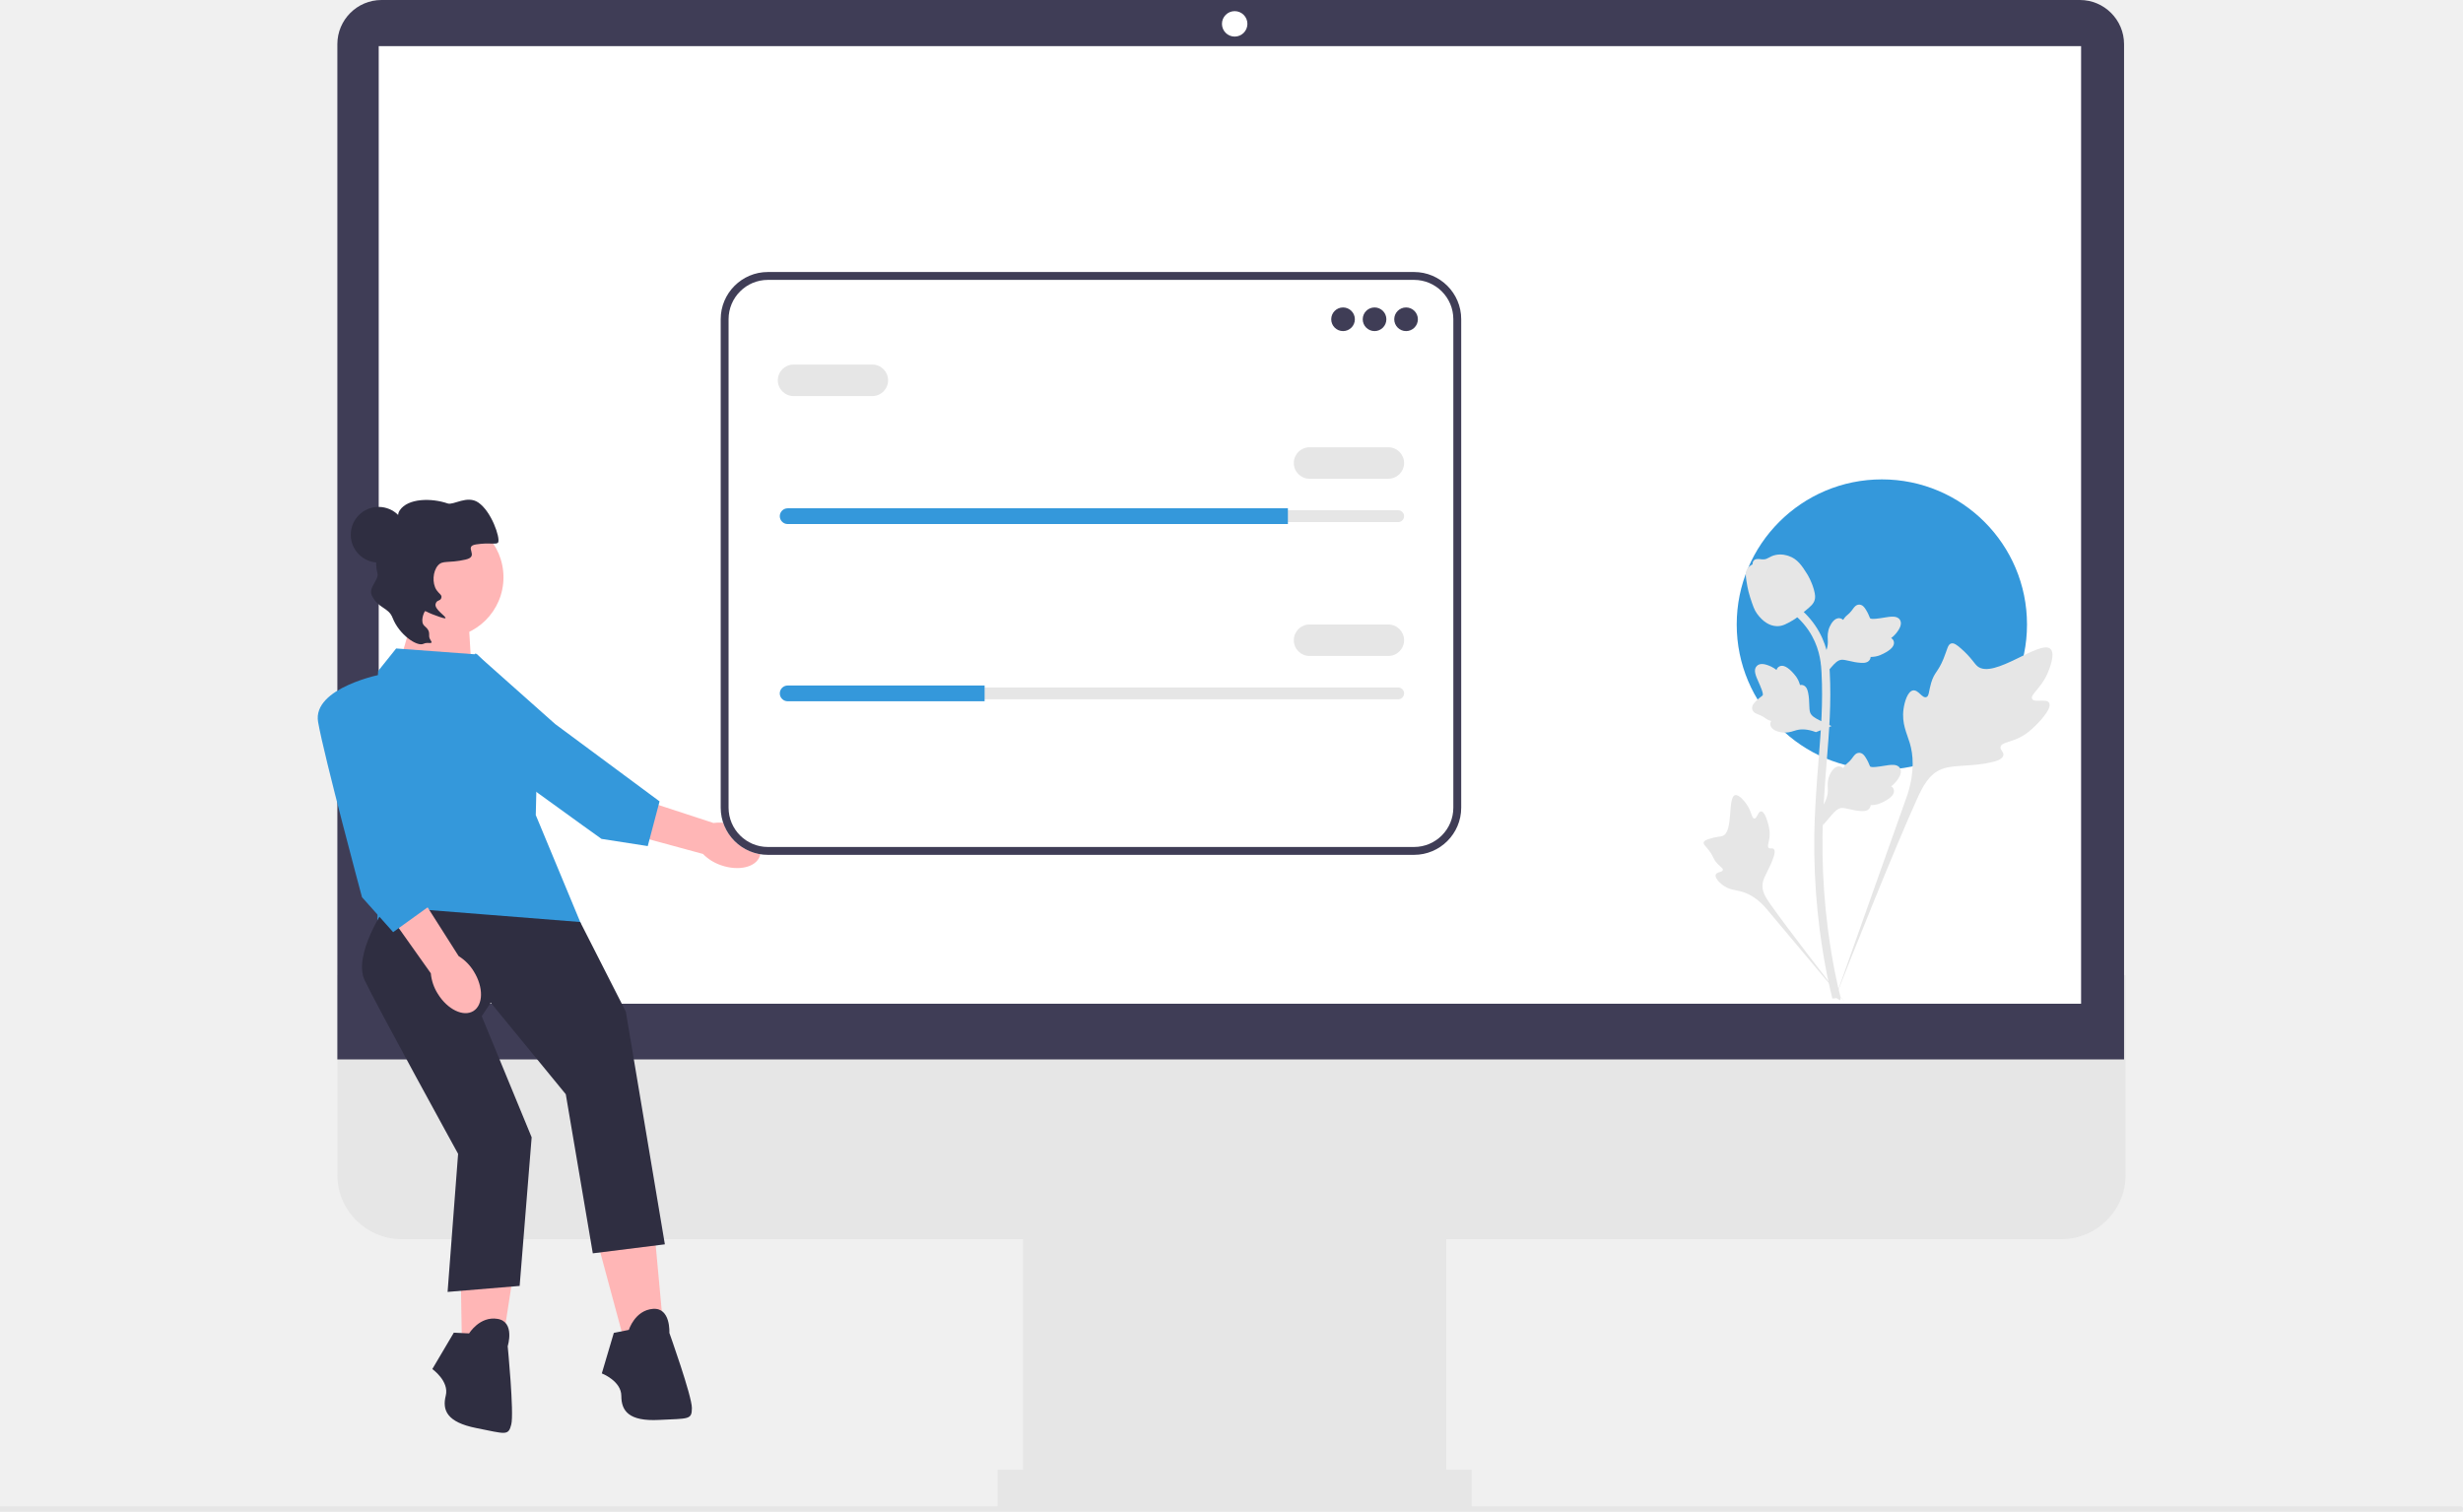
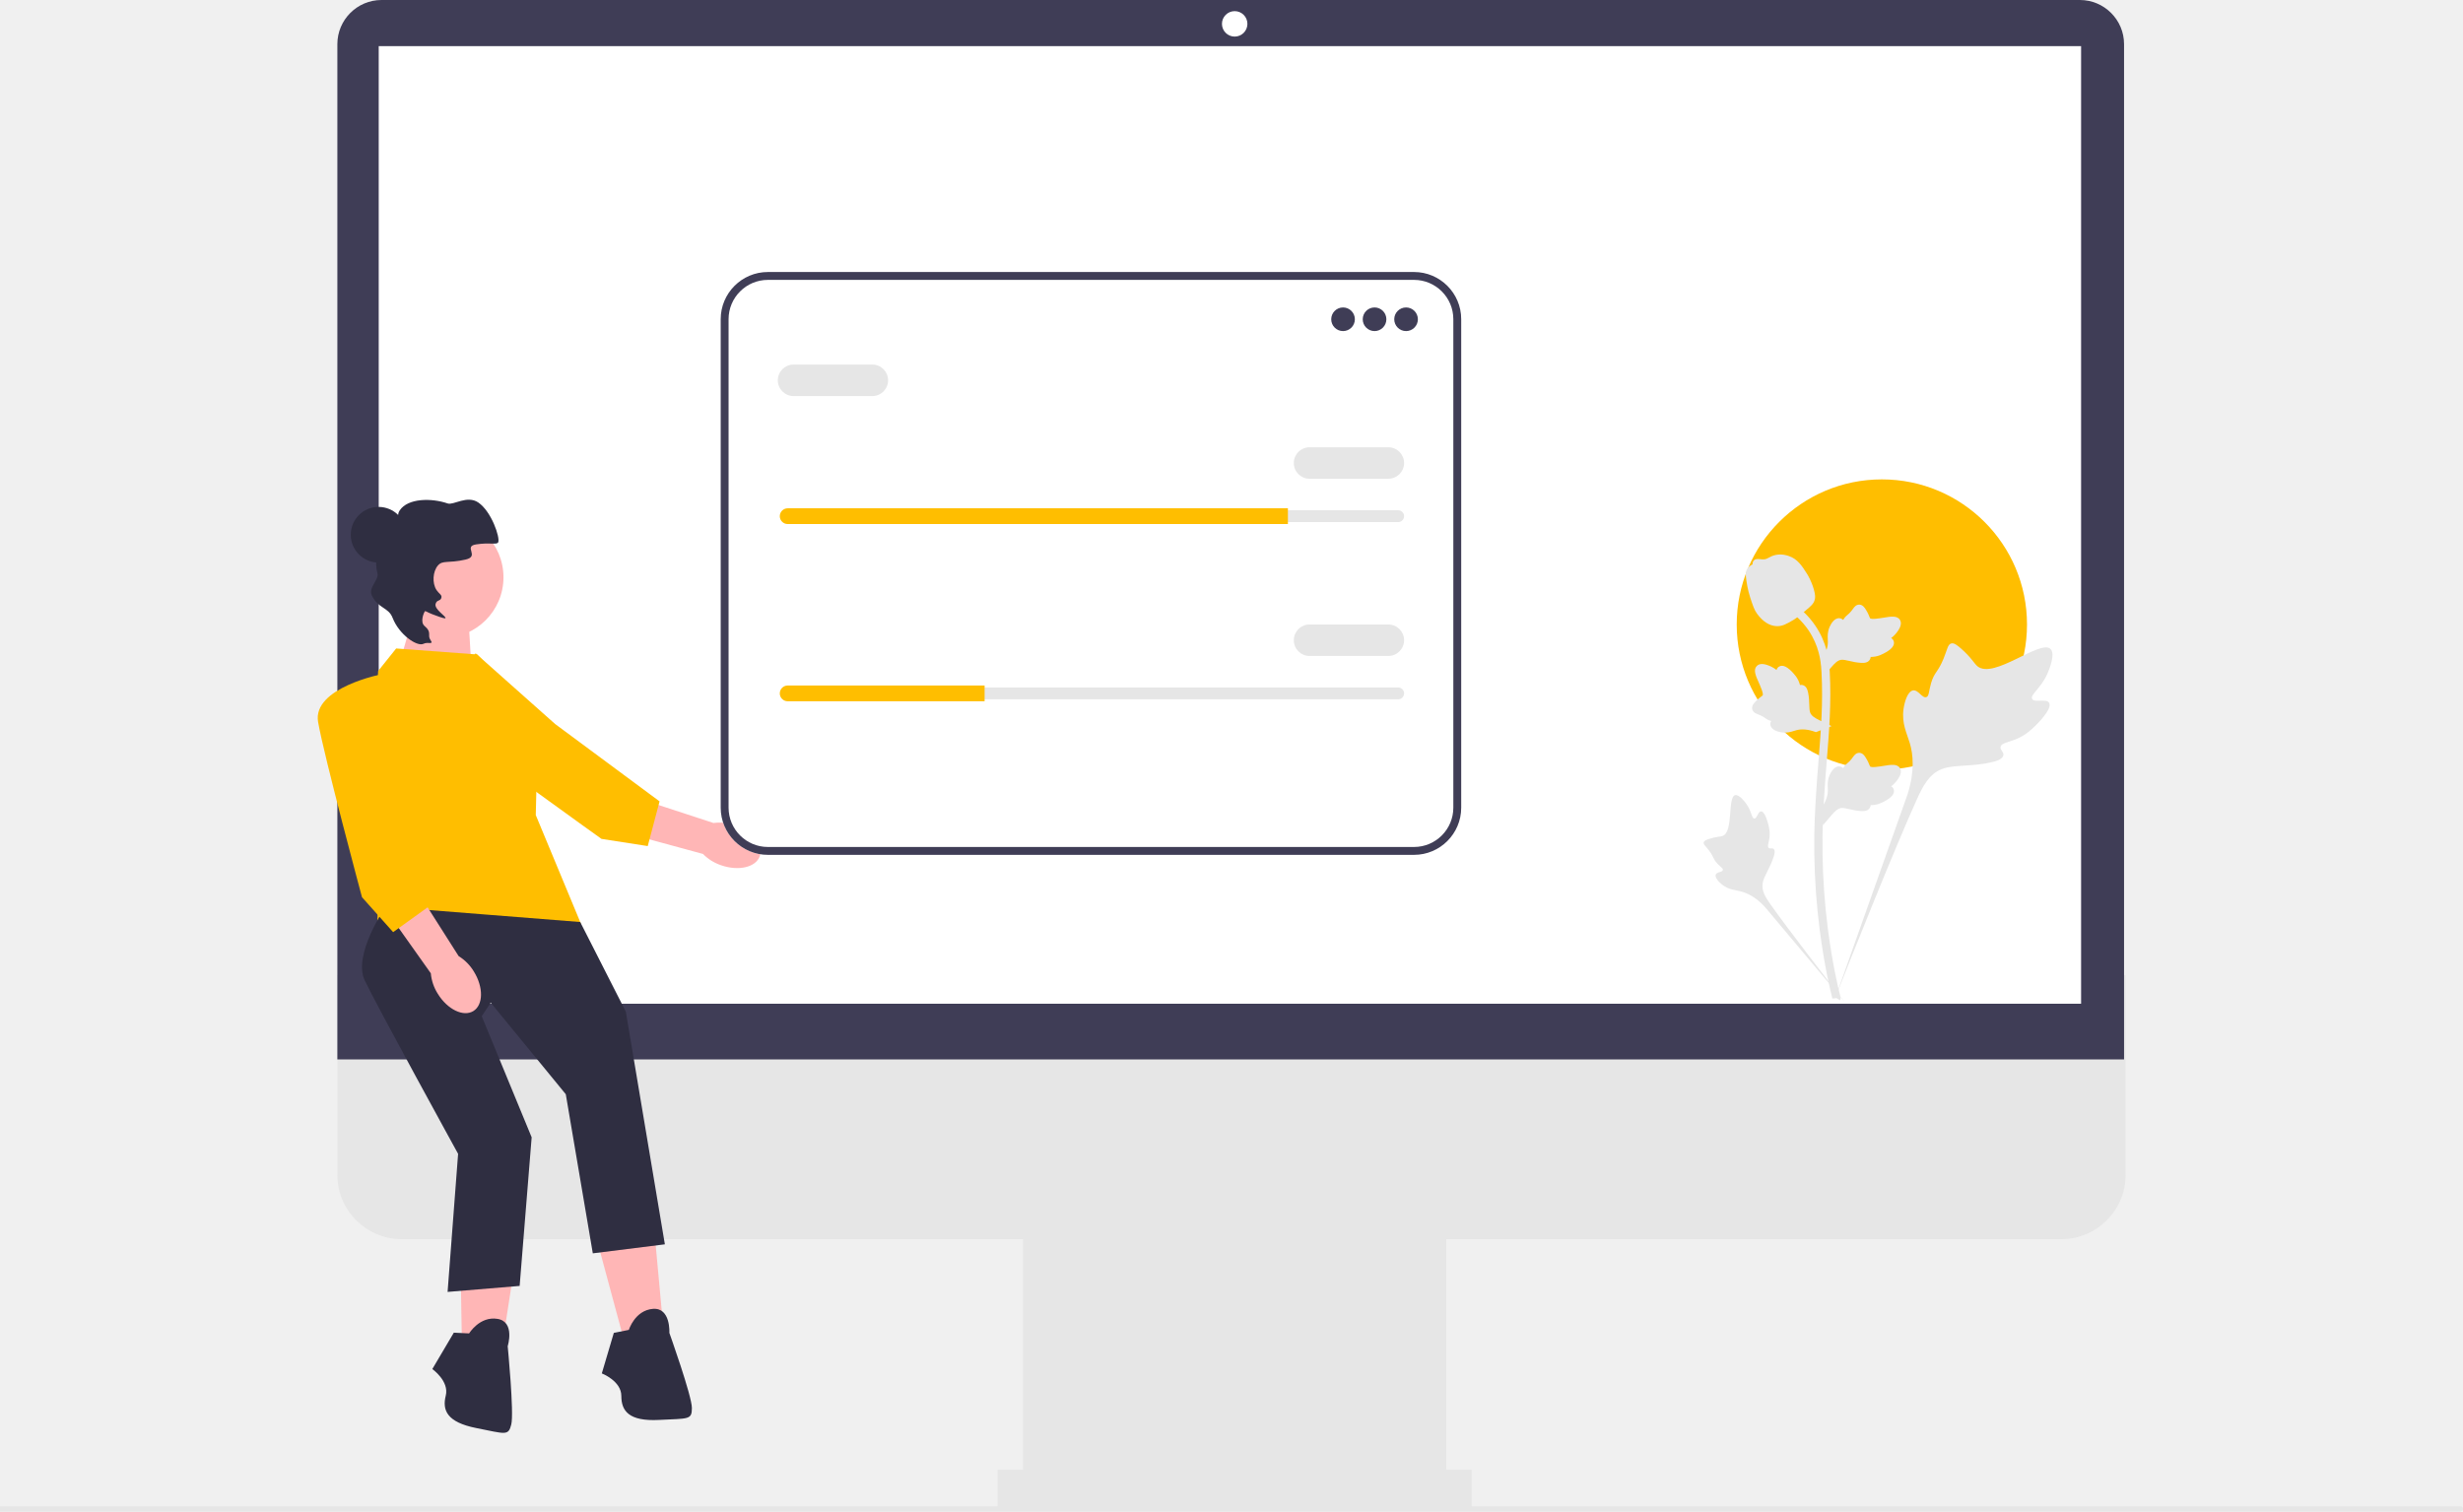
<svg xmlns="http://www.w3.org/2000/svg" width="774.04" height="475.137" viewBox="0 0 774.04 475.137">
  <path d="M647.792,389.5H126.248c-11.154,0-20.229-9.074-20.229-20.229v-62.771H668.02v62.771c0,11.154-9.074,20.229-20.229,20.229Z" fill="#e6e6e6" />
  <rect x="321.52" y="379" width="133" height="95" fill="#e6e6e6" />
  <rect x="313.52" y="462" width="149" height="12" fill="#e6e6e6" />
  <path d="M667.52,333H106.02V13.882c0-7.654,6.228-13.882,13.882-13.882H653.639c7.654,0,13.882,6.228,13.882,13.882V333Z" fill="#3f3d56" />
  <circle cx="388.02" cy="7.5" r="4" fill="#fff" />
  <rect x="119.02" y="14.5" width="535" height="301" fill="#fff" />
-   <circle cx="591.406" cy="196.296" r="45.614" fill="#3498db" />
+   <circle cx="591.406" cy="196.296" r="45.614" fill="#ffbe00" />
  <path d="M774.04,474.297h0c0,.464-.376,.84-.84,.84H0v-1.68H773.2c.464,0,.84,.376,.84,.84Z" fill="#e6e6e6" />
  <g>
    <polygon points="130.953 189.663 125.189 209.835 148.243 211.276 146.803 187.501 130.953 189.663" fill="#ffb6b6" />
    <g>
      <g>
-         <path id="uuid-a6c07e27-609a-42c1-9803-308006772003-781" d="M226.73,272.011c5.471,1.868,10.869,.559,12.057-2.923s-2.284-7.817-7.757-9.685c-2.176-.776-4.506-1.02-6.796-.711l-23.28-7.621-3.343,11.001,23.305,6.345c1.623,1.645,3.617,2.877,5.814,3.594Z" fill="#ffb6b6" />
-         <path d="M149.479,205.361s-14.431,17.361-6.082,24.544c8.349,7.183,45.631,33.775,45.631,33.775l14.535,2.263,3.717-14.05-32.82-24.319-24.981-22.213Z" fill="#3498db" />
+         <path id="uuid-a6c07e27-609a-42c1-9803-308006772003-89" d="M226.73,272.011c5.471,1.868,10.869,.559,12.057-2.923s-2.284-7.817-7.757-9.685c-2.176-.776-4.506-1.02-6.796-.711l-23.28-7.621-3.343,11.001,23.305,6.345c1.623,1.645,3.617,2.877,5.814,3.594Z" fill="#ffb6b6" />
+         <path d="M149.479,205.361s-14.431,17.361-6.082,24.544c8.349,7.183,45.631,33.775,45.631,33.775l14.535,2.263,3.717-14.05-32.82-24.319-24.981-22.213Z" fill="#ffbe00" />
      </g>
      <polygon points="187.716 390.18 195.736 419.902 208.474 417.543 205.643 386.878 187.716 390.18" fill="#ffb6b6" />
      <path d="M197.623,418.015l-4.718,.944-3.774,12.738s6.133,2.359,6.133,7.077,2.359,8.02,11.794,7.548,10.379,0,10.379-3.774-7.077-23.588-7.077-23.588c0,0,.472-8.02-5.189-7.548s-7.548,6.605-7.548,6.605Z" fill="#2f2e41" />
      <polygon points="144.589 389.718 145.136 420.497 158.065 421.309 162.781 390.877 144.589 389.718" fill="#ffb6b6" />
      <path d="M147.426,419.126l-4.805-.233-6.76,11.437s5.375,3.78,4.227,8.356,.337,8.353,9.603,10.191c9.267,1.838,10.067,2.525,10.985-1.135,.918-3.661-1.124-24.601-1.124-24.601,0,0,2.409-7.664-3.197-8.584-5.606-.92-8.928,4.57-8.928,4.57Z" fill="#2f2e41" />
-       <path d="M149.975,205.719l-25.475-1.887-5.661,7.077s-2.831,47.648-.944,52.366,.472,31.608,.472,31.608l64.222-4.482-14.214-34.203,.472-19.814-12.738-24.06-6.133-6.605Z" fill="#3498db" />
+       <path d="M149.975,205.719l-25.475-1.887-5.661,7.077s-2.831,47.648-.944,52.366,.472,31.608,.472,31.608l64.222-4.482-14.214-34.203,.472-19.814-12.738-24.06-6.133-6.605Z" fill="#ffbe00" />
      <path d="M121.197,284.976s-10.379,15.097-6.605,23.117,29.374,54.587,29.374,54.587l-3.302,43.403,22.645-1.887,3.774-46.705-15.693-38.075,2.831-4.246,23.588,28.778,8.492,50.007,22.645-2.831-12.266-73.124-14.335-28.184-61.148-4.84Z" fill="#2f2e41" />
      <circle cx="118.979" cy="168.082" r="8.746" fill="#2f2e41" />
      <circle cx="139.178" cy="181.459" r="19.048" fill="#ffb6b6" />
      <path d="M133.139,202.342c-2.024,1.072-7.721-2.865-9.759-8.14-1.311-3.394-4.499-2.829-6.533-7.062-1.185-2.466,2.354-4.879,1.77-7.011-1.058-3.864,.268-7.32,.437-7.744,1.459-3.656,3.608-3.571,5.342-7.825,1.044-2.562,.374-2.862,1.252-4.172,2.532-3.782,9.879-3.926,15.06-2.137,1.793,.619,6.112-2.698,9.618-.295,4.131,2.831,6.879,10.99,6.247,12.485-.384,.908-2.523-.017-6.971,.682-4.118,.647,1.317,3.724-3.317,4.773-5.48,1.24-7.131,.108-8.65,1.842-1.605,1.833-1.902,5.542-.437,7.744,.727,1.093,1.664,1.478,1.547,2.239-.214,1.388-1.448,.634-1.852,2.106-.47,1.713,3.433,3.959,3.094,4.477-.068,.104-.361,.217-4.172-1.252-1.522-.587-2.109-1.093-2.279-.906-.276,.303-1.645,3.345-.09,4.639,2.42,2.013,.743,2.813,1.846,4.39,1.138,1.626-.866,.486-2.152,1.168Z" fill="#2f2e41" />
      <g>
-         <path id="uuid-cdcc4a7b-c7e9-4136-bdd1-e7c84b73eb6c-782" d="M137.599,312.396c3.04,4.917,8.041,7.334,11.17,5.399,3.129-1.935,3.201-7.489,.159-12.407-1.188-1.981-2.833-3.649-4.798-4.865l-13.143-20.671-9.569,6.374,13.973,19.702c.209,2.302,.966,4.52,2.209,6.468Z" fill="#ffb6b6" />
-         <path d="M120.253,211.852s-22.173,4.246-20.286,15.097,13.798,55.069,13.798,55.069l9.79,10.979,11.794-8.492-9.907-39.628-5.189-33.024Z" fill="#3498db" />
+         <path id="uuid-cdcc4a7b-c7e9-4136-bdd1-e7c84b73eb6c-90" d="M137.599,312.396c3.04,4.917,8.041,7.334,11.17,5.399,3.129-1.935,3.201-7.489,.159-12.407-1.188-1.981-2.833-3.649-4.798-4.865l-13.143-20.671-9.569,6.374,13.973,19.702c.209,2.302,.966,4.52,2.209,6.468Z" fill="#ffb6b6" />
+         <path d="M120.253,211.852s-22.173,4.246-20.286,15.097,13.798,55.069,13.798,55.069l9.79,10.979,11.794-8.492-9.907-39.628-5.189-33.024Z" fill="#ffbe00" />
      </g>
    </g>
  </g>
  <g>
    <path d="M643.975,220.914c-.872-1.47-4.644,.104-5.338-1.23-.691-1.33,2.814-3.355,4.816-7.983,.361-.835,2.637-6.094,.952-7.716-3.193-3.076-17.804,9.618-22.918,5.464-1.122-.912-1.906-2.731-5.302-5.686-1.351-1.175-2.168-1.706-2.959-1.509-1.122,.28-1.211,1.782-2.414,4.734-1.804,4.428-2.871,4.16-3.923,7.693-.78,2.622-.602,4.147-1.52,4.444-1.299,.42-2.496-2.361-4.142-2.112-1.68,.254-2.696,3.493-3.017,5.918-.602,4.55,1.069,7.553,1.995,10.71,1.007,3.431,1.604,8.649-.721,16.036l-23.007,64.822c5.079-13.301,19.786-49.763,25.966-63.313,1.784-3.911,3.754-7.879,7.798-9.445,3.894-1.508,9.242-.607,16.06-2.25,.796-.192,3.006-.754,3.284-2.054,.23-1.074-1.07-1.674-.87-2.68,.268-1.35,2.824-1.366,5.964-2.924,2.215-1.098,3.594-2.404,4.781-3.527,.358-.339,5.675-5.434,4.514-7.391h-0Z" fill="#e6e6e6" />
    <path d="M553.46,255.039c-.973,.004-1.289,2.309-2.144,2.265-.852-.044-.835-2.349-2.528-4.667-.305-.418-2.23-3.052-3.513-2.694-2.431,.68-.417,11.513-3.931,12.825-.771,.288-1.891,.147-4.321,.962-.967,.324-1.463,.572-1.594,1.017-.186,.631,.525,1.108,1.627,2.551,1.653,2.163,1.213,2.61,2.644,4.145,1.062,1.14,1.862,1.492,1.742,2.028-.169,.759-1.879,.544-2.232,1.424-.36,.898,.936,2.331,2.034,3.188,2.06,1.609,4.015,1.655,5.832,2.111,1.974,.496,4.708,1.708,7.663,4.981l25.177,29.995c-5.063-6.331-18.715-24.069-23.583-31.012-1.405-2.004-2.784-4.116-2.385-6.553,.384-2.346,2.368-4.711,3.529-8.531,.136-.446,.497-1.693-.06-2.204-.461-.423-1.13,.042-1.567-.346-.585-.521,.144-1.78,.286-3.771,.1-1.404-.143-2.458-.352-3.364-.063-.273-1.03-4.353-2.325-4.348v0Z" fill="#e6e6e6" />
    <path d="M572.875,259.397l-.586-5.234,.268-.397c1.24-1.835,1.872-3.627,1.879-5.328,.001-.27-.011-.541-.024-.816-.051-1.092-.114-2.449,.594-4.031,.397-.882,1.511-2.924,3.187-2.671,.451,.063,.792,.27,1.051,.513,.038-.061,.077-.121,.119-.187,.522-.796,.935-1.137,1.333-1.466,.306-.253,.622-.513,1.117-1.13,.217-.27,.387-.508,.529-.708,.433-.604,1-1.324,1.998-1.312,1.067,.051,1.625,.933,1.995,1.516,.661,1.041,.96,1.792,1.159,2.29,.072,.182,.154,.387,.196,.45,.344,.505,3.138,.033,4.19-.139,2.364-.394,4.41-.735,5.253,.756,.604,1.067,.155,2.477-1.374,4.304-.476,.569-.983,1.001-1.433,1.34,.373,.222,.706,.564,.842,1.099h0c.318,1.269-.772,2.54-3.24,3.783-.613,.311-1.438,.725-2.594,.925-.545,.094-1.035,.116-1.454,.129-.009,.243-.066,.505-.214,.776-.433,.796-1.336,1.175-2.695,1.084-1.496-.078-2.728-.364-3.815-.614-.949-.217-1.767-.402-2.409-.359-1.19,.096-2.108,1.049-3.184,2.285l-2.688,3.142h-0Z" fill="#e6e6e6" />
    <path d="M575.595,228.233l-4.914,1.895-.452-.159c-2.089-.734-3.983-.89-5.63-.466-.262,.067-.52,.148-.784,.23-1.043,.326-2.34,.731-4.05,.448-.954-.16-3.212-.72-3.392-2.405-.053-.452,.061-.835,.23-1.147-.068-.021-.137-.044-.211-.067-.902-.303-1.337-.616-1.756-.918-.322-.232-.654-.471-1.376-.794-.317-.142-.589-.245-.819-.333-.694-.266-1.535-.631-1.776-1.6-.222-1.044,.49-1.808,.961-2.315,.84-.903,1.49-1.383,1.921-1.702,.158-.116,.335-.247,.385-.304,.402-.461-.764-3.043-1.197-4.018-.981-2.187-1.83-4.079-.601-5.273,.878-.855,2.356-.779,4.512,.237,.671,.317,1.217,.697,1.659,1.046,.121-.417,.366-.826,.85-1.093h0c1.146-.63,2.653,.103,4.482,2.174,.456,.514,1.066,1.207,1.553,2.275,.229,.503,.375,.972,.494,1.374,.237-.053,.506-.065,.805,.01,.88,.217,1.476,.994,1.732,2.332,.304,1.467,.34,2.731,.374,3.846,.03,.973,.059,1.811,.264,2.421,.395,1.127,1.549,1.773,3.018,2.501l3.721,1.803-0,0Z" fill="#e6e6e6" />
    <path d="M572.875,212.813l-.586-5.234,.268-.397c1.24-1.835,1.872-3.627,1.879-5.328,.001-.27-.011-.541-.024-.816-.051-1.092-.114-2.449,.594-4.031,.397-.882,1.511-2.924,3.187-2.671,.451,.063,.792,.27,1.051,.513,.038-.061,.077-.121,.119-.187,.522-.796,.935-1.137,1.333-1.466,.306-.253,.622-.513,1.117-1.13,.217-.27,.387-.508,.529-.708,.433-.604,1-1.324,1.998-1.312,1.067,.051,1.625,.933,1.995,1.516,.661,1.041,.96,1.792,1.159,2.29,.072,.182,.154,.387,.196,.45,.344,.505,3.138,.033,4.19-.139,2.364-.394,4.41-.735,5.253,.756,.604,1.067,.155,2.477-1.374,4.304-.476,.569-.983,1.001-1.433,1.34,.373,.222,.706,.564,.842,1.099h0c.318,1.269-.772,2.54-3.24,3.783-.613,.311-1.438,.725-2.594,.925-.545,.094-1.035,.116-1.454,.129-.009,.243-.066,.505-.214,.776-.433,.796-1.336,1.175-2.695,1.084-1.496-.078-2.728-.364-3.815-.614-.949-.217-1.767-.402-2.409-.359-1.19,.096-2.108,1.049-3.184,2.285l-2.688,3.142h-0Z" fill="#e6e6e6" />
    <path d="M578.23,314.412l-1.097-.687-.265-1.266,.265,1.266-1.279,.147c-.02-.119-.09-.392-.195-.819-.572-2.34-2.318-9.462-3.773-20.679-1.016-7.83-1.591-15.879-1.71-23.929-.119-8.062,.263-14.166,.569-19.071,.231-3.7,.512-7.223,.787-10.655,.733-9.169,1.424-17.831,.91-27.419-.114-2.141-.353-6.596-2.956-11.338-1.51-2.75-3.59-5.191-6.183-7.253l1.612-2.027c2.862,2.28,5.163,4.984,6.84,8.037,2.886,5.257,3.147,10.112,3.272,12.445,.523,9.758-.176,18.503-.916,27.76-.273,3.42-.553,6.927-.783,10.612-.303,4.86-.681,10.911-.564,18.869,.116,7.954,.685,15.905,1.687,23.636,1.438,11.075,3.158,18.091,3.723,20.396,.301,1.231,.364,1.489,.056,1.976v-0Z" fill="#e6e6e6" />
    <path d="M558.558,196.82c-.106,0-.214-.003-.322-.01-2.204-.119-4.245-1.438-6.067-3.92-.854-1.168-1.291-2.5-2.163-5.156-.135-.409-.792-2.487-1.192-5.345-.262-1.868-.229-2.649,.142-3.339,.411-.768,1.075-1.304,1.823-1.666-.033-.248-.006-.503,.101-.763,.441-1.079,1.614-.938,2.248-.869,.321,.04,.722,.094,1.154,.071,.68-.033,1.045-.235,1.599-.538,.529-.291,1.188-.652,2.165-.852,1.926-.402,3.54,.144,4.072,.323,2.799,.933,4.179,3.109,5.776,5.628,.318,.505,1.412,2.345,2.133,4.868,.521,1.82,.447,2.628,.291,3.23-.318,1.236-1.07,1.944-2.98,3.505-1.994,1.635-2.995,2.454-3.854,2.952-2,1.155-3.256,1.88-4.925,1.88v0Z" fill="#e6e6e6" />
  </g>
  <g>
    <path d="M444.384,268.703H241.318c-8.175,0-14.825-6.651-14.825-14.825V100.325c0-8.174,6.65-14.825,14.825-14.825h203.066c8.175,0,14.825,6.651,14.825,14.825V253.877c0,8.174-6.65,14.825-14.825,14.825Z" fill="#fff" />
    <path d="M444.384,268.703H241.318c-8.175,0-14.825-6.651-14.825-14.825V100.325c0-8.174,6.65-14.825,14.825-14.825h203.066c8.175,0,14.825,6.651,14.825,14.825V253.877c0,8.174-6.65,14.825-14.825,14.825ZM241.318,87.976c-6.809,0-12.35,5.54-12.35,12.35V253.877c0,6.809,5.54,12.35,12.35,12.35h203.066c6.809,0,12.35-5.54,12.35-12.35V100.325c0-6.809-5.54-12.35-12.35-12.35H241.318Z" fill="#3f3d56" />
    <circle cx="422.074" cy="100.354" r="3.714" fill="#3f3d56" />
    <circle cx="431.976" cy="100.354" r="3.714" fill="#3f3d56" />
    <circle cx="441.879" cy="100.354" r="3.714" fill="#3f3d56" />
    <path d="M247.536,160.39c-1.024,0-1.857,.833-1.857,1.857,0,.499,.193,.961,.543,1.302,.353,.361,.815,.555,1.314,.555h191.868c1.024,0,1.857-.833,1.857-1.857,0-.499-.193-.961-.543-1.302-.353-.361-.815-.555-1.314-.555H247.536Z" fill="#e6e6e6" />
-     <path d="M404.744,159.771v4.951H247.536c-.681,0-1.3-.272-1.745-.73-.458-.446-.73-1.065-.73-1.745,0-1.362,1.114-2.476,2.476-2.476h157.208Z" fill="#3498db" />
+     <path d="M404.744,159.771v4.951H247.536c-.681,0-1.3-.272-1.745-.73-.458-.446-.73-1.065-.73-1.745,0-1.362,1.114-2.476,2.476-2.476h157.208Z" fill="#ffbe00" />
    <path d="M436.309,150.487h-24.757c-2.73,0-4.951-2.221-4.951-4.951s2.221-4.951,4.951-4.951h24.757c2.73,0,4.951,2.221,4.951,4.951s-2.221,4.951-4.951,4.951Z" fill="#e6e6e6" />
    <path d="M274.15,124.492h-24.757c-2.73,0-4.951-2.221-4.951-4.951s2.221-4.951,4.951-4.951h24.757c2.73,0,4.951,2.221,4.951,4.951s-2.221,4.951-4.951,4.951Z" fill="#e6e6e6" />
    <path d="M247.536,216.094c-1.024,0-1.857,.833-1.857,1.857,0,.499,.193,.961,.543,1.302,.353,.361,.815,.555,1.314,.555h191.868c1.024,0,1.857-.833,1.857-1.857,0-.499-.193-.961-.543-1.302-.353-.361-.815-.555-1.314-.555H247.536Z" fill="#e6e6e6" />
-     <path d="M309.429,215.475v4.951h-61.893c-.681,0-1.3-.272-1.745-.73-.458-.446-.73-1.065-.73-1.745,0-1.362,1.114-2.476,2.476-2.476h61.893Z" fill="#3498db" />
+     <path d="M309.429,215.475v4.951h-61.893c-.681,0-1.3-.272-1.745-.73-.458-.446-.73-1.065-.73-1.745,0-1.362,1.114-2.476,2.476-2.476h61.893Z" fill="#ffbe00" />
    <path d="M436.309,206.191h-24.757c-2.73,0-4.951-2.221-4.951-4.951s2.221-4.951,4.951-4.951h24.757c2.73,0,4.951,2.221,4.951,4.951s-2.221,4.951-4.951,4.951Z" fill="#e6e6e6" />
  </g>
</svg>
